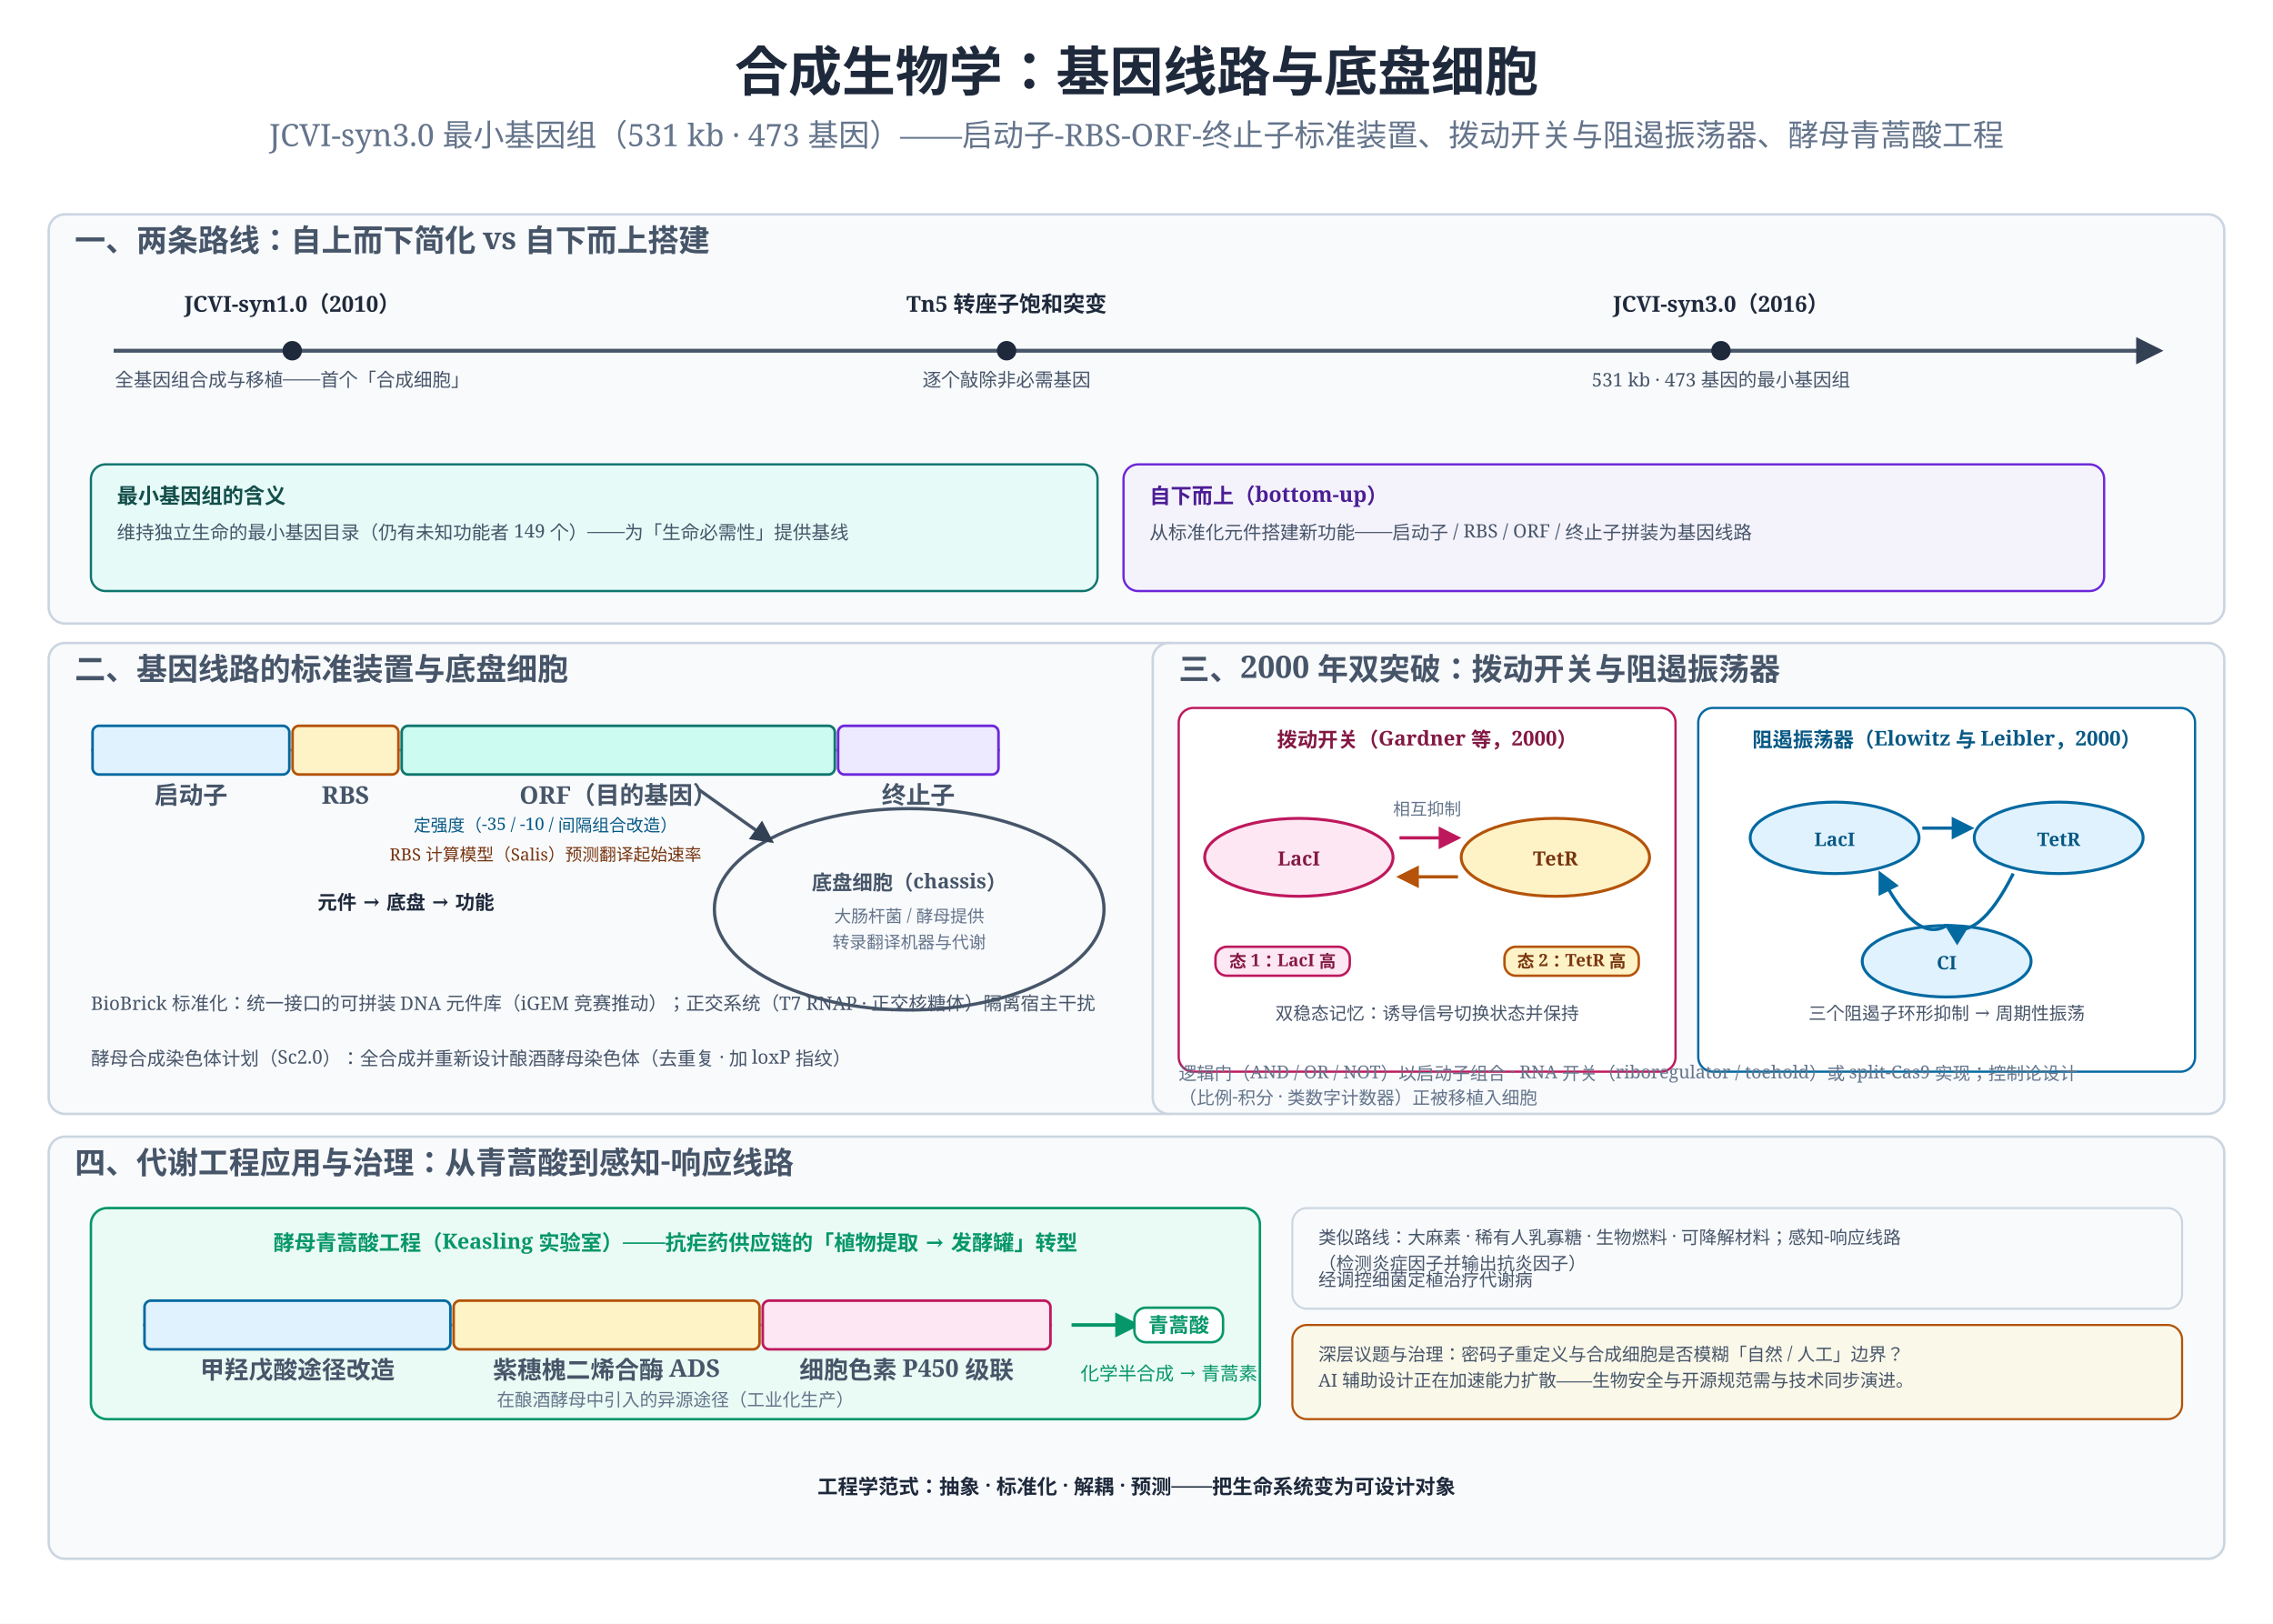
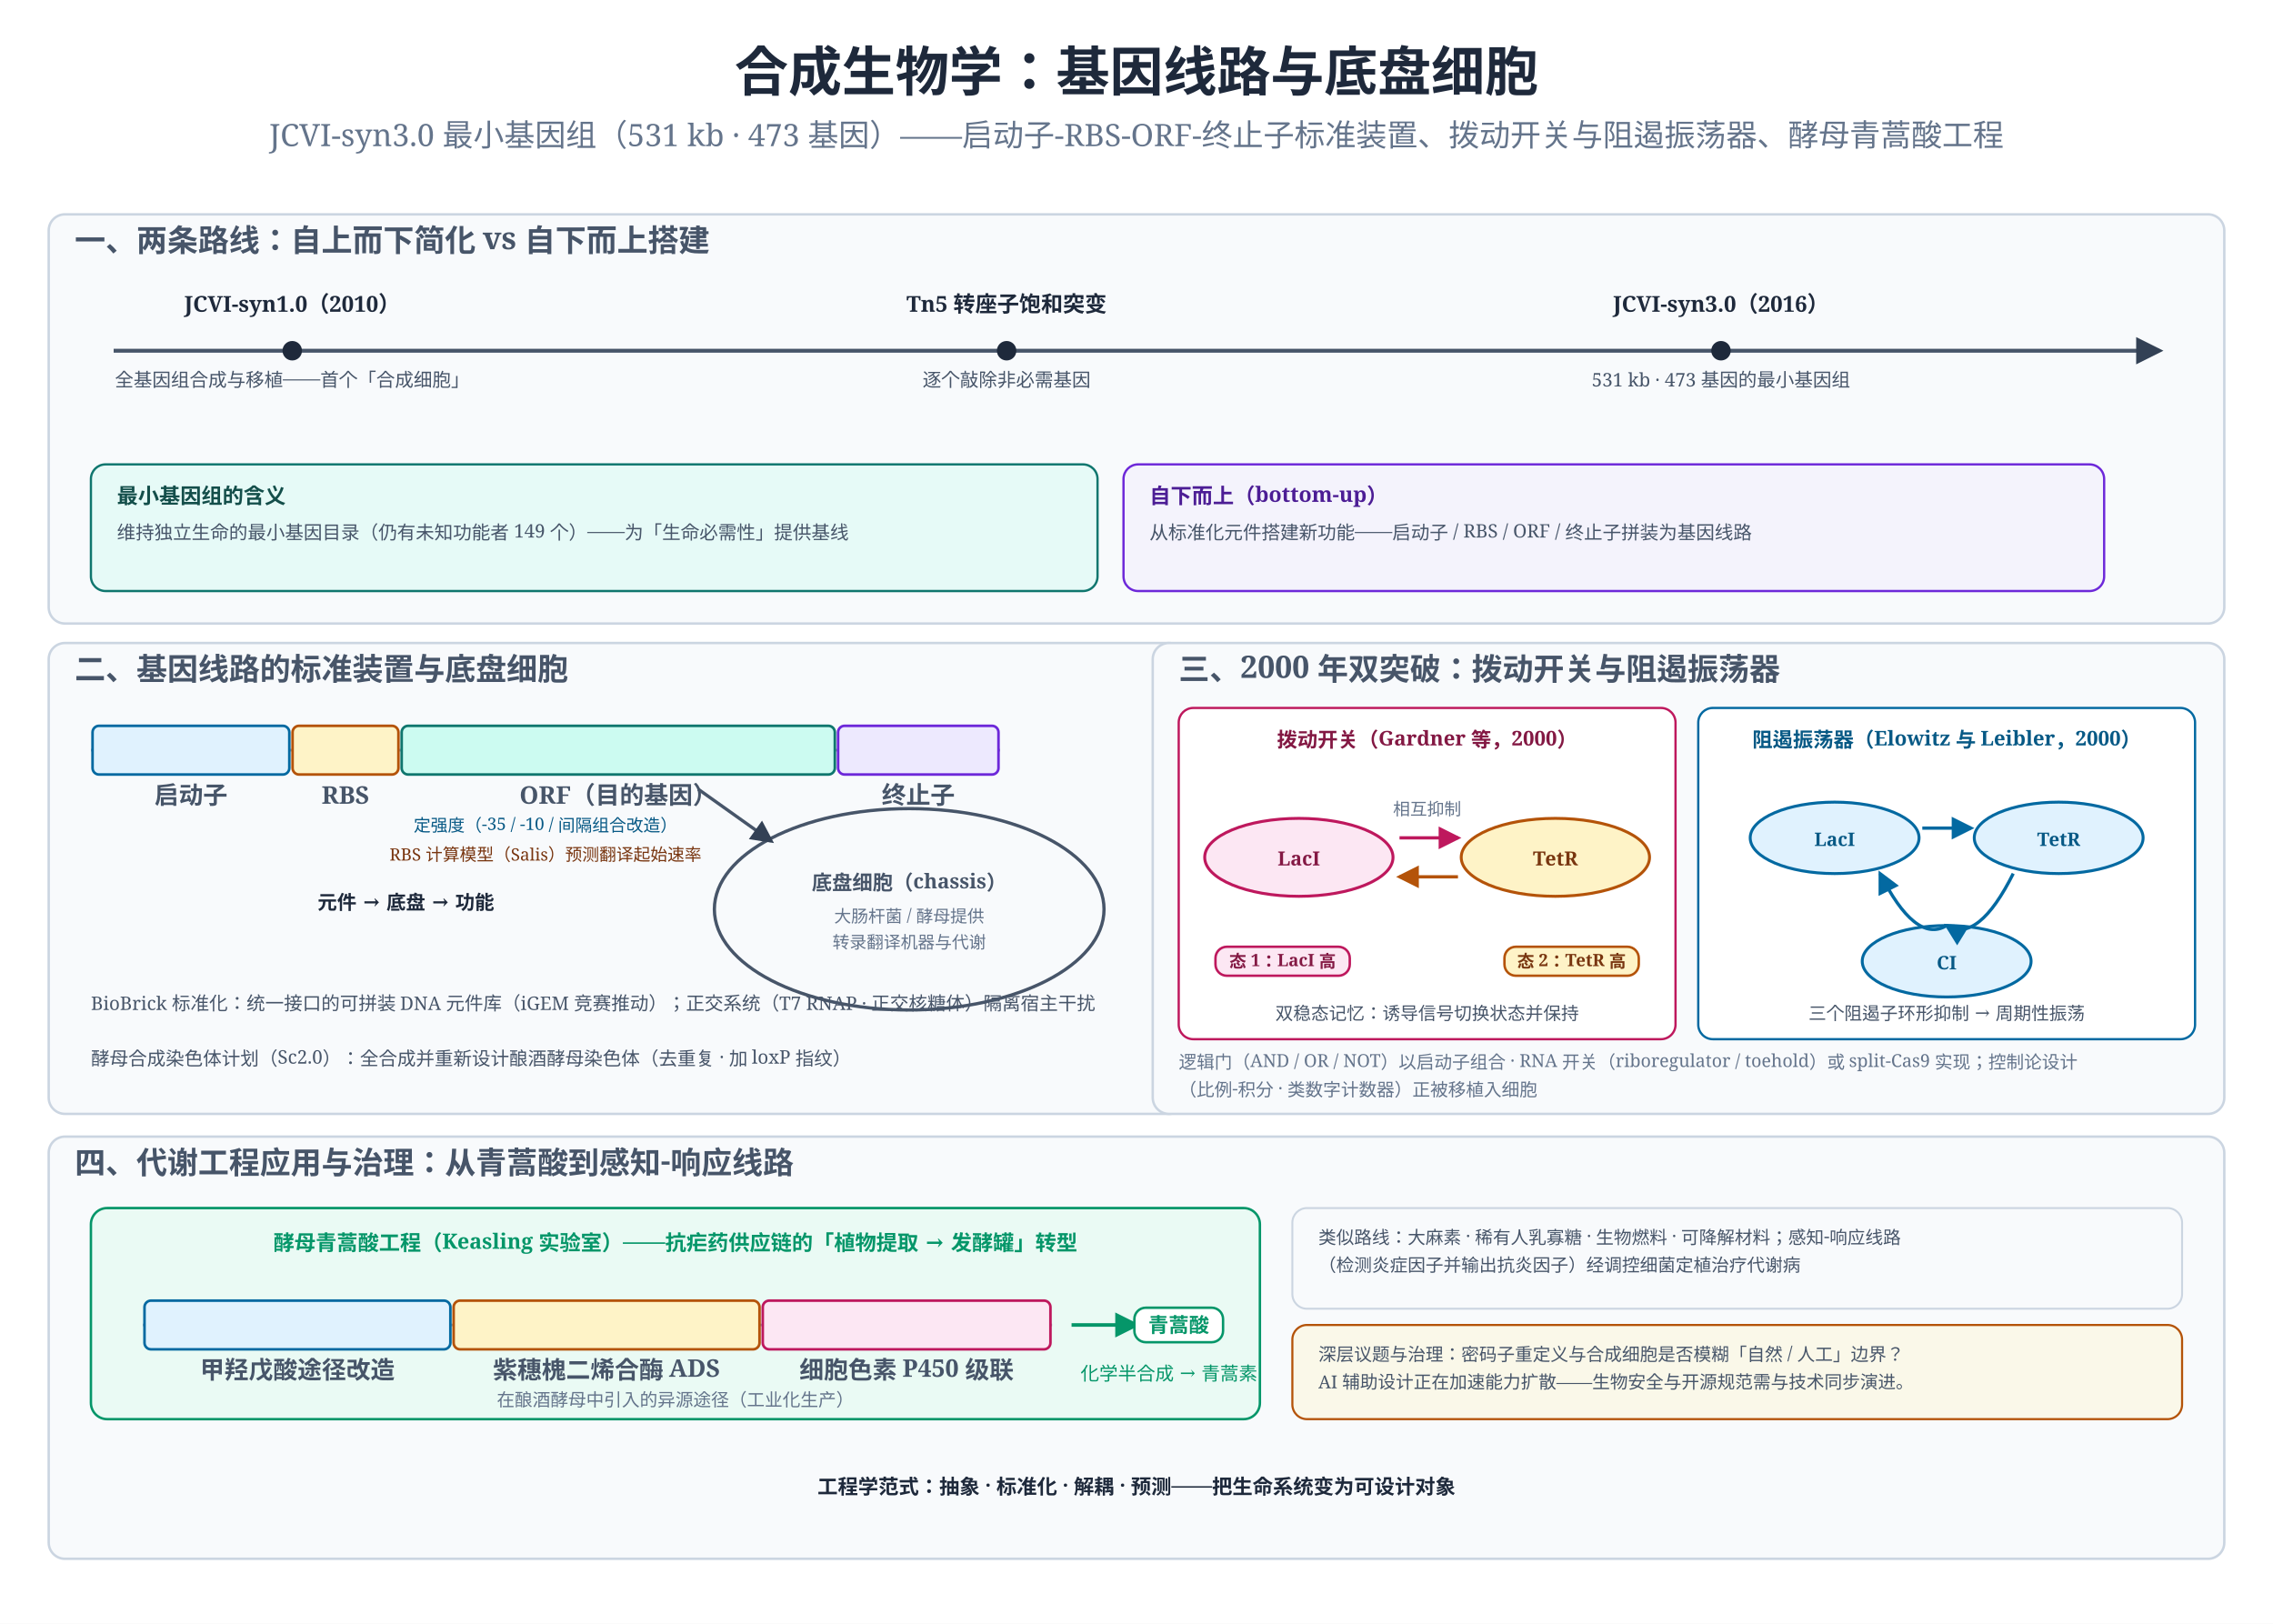
<svg xmlns="http://www.w3.org/2000/svg" width="1400" height="1000" viewBox="0 0 1400 1000" font-family="Noto Serif SC, LXGW WenKai, Songti SC, serif">
  <defs>
    <marker id="arr-ink" viewBox="0 0 10 10" refX="8.5" refY="5" markerWidth="7" markerHeight="7" orient="auto-start-reverse">
      <path d="M0,0 L10,5 L0,10 z" fill="#334155" />
    </marker>
    <marker id="arr-dna" viewBox="0 0 10 10" refX="8.5" refY="5" markerWidth="7" markerHeight="7" orient="auto-start-reverse">
      <path d="M0,0 L10,5 L0,10 z" fill="#0f766e" />
    </marker>
    <marker id="arr-rna" viewBox="0 0 10 10" refX="8.5" refY="5" markerWidth="7" markerHeight="7" orient="auto-start-reverse">
      <path d="M0,0 L10,5 L0,10 z" fill="#b45309" />
    </marker>
    <marker id="arr-pro" viewBox="0 0 10 10" refX="8.5" refY="5" markerWidth="7" markerHeight="7" orient="auto-start-reverse">
      <path d="M0,0 L10,5 L0,10 z" fill="#6d28d9" />
    </marker>
    <marker id="arr-enz" viewBox="0 0 10 10" refX="8.5" refY="5" markerWidth="7" markerHeight="7" orient="auto-start-reverse">
      <path d="M0,0 L10,5 L0,10 z" fill="#be185d" />
    </marker>
    <marker id="arr-acc" viewBox="0 0 10 10" refX="8.5" refY="5" markerWidth="7" markerHeight="7" orient="auto-start-reverse">
      <path d="M0,0 L10,5 L0,10 z" fill="#0369a1" />
    </marker>
    <marker id="arr-ok" viewBox="0 0 10 10" refX="8.5" refY="5" markerWidth="7" markerHeight="7" orient="auto-start-reverse">
      <path d="M0,0 L10,5 L0,10 z" fill="#059669" />
    </marker>
    <marker id="arr-warn" viewBox="0 0 10 10" refX="8.5" refY="5" markerWidth="7" markerHeight="7" orient="auto-start-reverse">
      <path d="M0,0 L10,5 L0,10 z" fill="#b45309" />
    </marker>
    <marker id="arr-bad" viewBox="0 0 10 10" refX="8.5" refY="5" markerWidth="7" markerHeight="7" orient="auto-start-reverse">
      <path d="M0,0 L10,5 L0,10 z" fill="#dc2626" />
    </marker>
    <marker id="arr-mute" viewBox="0 0 10 10" refX="8.5" refY="5" markerWidth="7" markerHeight="7" orient="auto-start-reverse">
      <path d="M0,0 L10,5 L0,10 z" fill="#94a3b8" />
    </marker>
  </defs>
  <rect x="0" y="0" width="1400" height="1000" fill="#ffffff" />
  <text x="700" y="56" text-anchor="middle" font-size="33" font-weight="700" fill="#1e293b">合成生物学：基因线路与底盘细胞</text>
  <text x="700" y="90" text-anchor="middle" font-size="19" fill="#64748b">JCVI-syn3.0 最小基因组（531 kb · 473 基因）——启动子-RBS-ORF-终止子标准装置、拨动开关与阻遏振荡器、酵母青蒿酸工程</text>
  <rect x="30" y="132" width="1340" height="252" rx="10" fill="#f8fafc" stroke="#cbd5e1" stroke-width="1.5" />
  <text x="46" y="154.84" font-size="19" fill="#475569" font-weight="700">一、两条路线：自上而下简化 vs 自下而上搭建</text>
  <line x1="70" y1="216" x2="1330" y2="216" stroke="#475569" stroke-width="2.4" marker-end="url(#arr-ink)" />
  <circle cx="180" cy="216" r="6" fill="#1e293b" />
  <text x="180" y="192" font-size="13.5" fill="#1e293b" text-anchor="middle" font-weight="700">JCVI-syn1.0（2010）</text>
  <text x="180" y="238" font-size="11.5" fill="#475569" text-anchor="middle">全基因组合成与移植——首个「合成细胞」</text>
  <circle cx="620" cy="216" r="6" fill="#1e293b" />
  <text x="620" y="192" font-size="13.5" fill="#1e293b" text-anchor="middle" font-weight="700">Tn5 转座子饱和突变</text>
  <text x="620" y="238" font-size="11.5" fill="#475569" text-anchor="middle">逐个敲除非必需基因</text>
  <circle cx="1060" cy="216" r="6" fill="#1e293b" />
  <text x="1060" y="192" font-size="13.5" fill="#1e293b" text-anchor="middle" font-weight="700">JCVI-syn3.0（2016）</text>
  <text x="1060" y="238" font-size="11.5" fill="#475569" text-anchor="middle">531 kb · 473 基因的最小基因组</text>
  <rect x="56" y="286" width="620" height="78" rx="9" fill="#ccfbf1" fill-opacity="0.4" stroke="#0f766e" stroke-width="1.4" />
  <text x="72" y="310" font-size="13" fill="#134e4a" font-weight="700">最小基因组的含义</text>
  <text x="72" y="332" font-size="11.5" fill="#475569">维持独立生命的最小基因目录（仍有未知功能者 149 个）——为「生命必需性」提供基线</text>
  <rect x="692" y="286" width="604" height="78" rx="9" fill="#ede9fe" fill-opacity="0.4" stroke="#6d28d9" stroke-width="1.4" />
  <text x="708" y="310" font-size="13" fill="#4c1d95" font-weight="700">自下而上（bottom-up）</text>
  <text x="708" y="332" font-size="11.5" fill="#475569">从标准化元件搭建新功能——启动子 / RBS / ORF / 终止子拼装为基因线路</text>
  <rect x="30" y="396" width="700" height="290" rx="10" fill="#f8fafc" stroke="#cbd5e1" stroke-width="1.5" />
  <text x="46" y="418.84" font-size="19" fill="#475569" font-weight="700">二、基因线路的标准装置与底盘细胞</text>
  <line x1="56" y1="462" x2="616" y2="462" stroke="#94a3b8" stroke-width="1.6" />
  <rect x="57" y="447" width="121.2" height="30" rx="4" fill="#e0f2fe" stroke="#0369a1" stroke-width="1.6" />
  <text x="117.6" y="495" font-size="15" fill="#475569" text-anchor="middle" font-weight="600">启动子</text>
  <rect x="180.2" y="447" width="65.2" height="30" rx="4" fill="#fef3c7" stroke="#b45309" stroke-width="1.6" />
  <text x="212.8" y="495" font-size="15" fill="#475569" text-anchor="middle" font-weight="600">RBS</text>
  <rect x="247.4" y="447" width="266.8" height="30" rx="4" fill="#ccfbf1" stroke="#0f766e" stroke-width="1.6" />
  <text x="380.8" y="495" font-size="15" fill="#475569" text-anchor="middle" font-weight="600">ORF（目的基因）</text>
  <rect x="516.2" y="447" width="98.8" height="30" rx="4" fill="#ede9fe" stroke="#6d28d9" stroke-width="1.6" />
  <text x="565.6" y="495" font-size="15" fill="#475569" text-anchor="middle" font-weight="600">终止子</text>
  <text x="336" y="512" font-size="10.5" fill="#075985" text-anchor="middle">定强度（-35 / -10 / 间隔组合改造）</text>
  <text x="336" y="530" font-size="10.5" fill="#78350f" text-anchor="middle">RBS 计算模型（Salis）预测翻译起始速率</text>
  <ellipse cx="560" cy="560" rx="120" ry="62" fill="#f8fafc" stroke="#475569" stroke-width="2" />
  <text x="560" y="548" font-size="12.5" fill="#475569" text-anchor="middle" font-weight="700">底盘细胞（chassis）</text>
  <text x="560" y="568" font-size="10.5" fill="#64748b" text-anchor="middle">大肠杆菌 / 酵母提供</text>
  <text x="560" y="584" font-size="10.5" fill="#64748b" text-anchor="middle">转录翻译机器与代谢</text>
  <line x1="430" y1="486" x2="475" y2="518" stroke="#475569" stroke-width="2" marker-end="url(#arr-ink)" />
  <text x="250" y="560" font-size="12" fill="#1e293b" text-anchor="middle" font-weight="600">元件 → 底盘 → 功能</text>
  <text x="56" y="622" font-size="11.5" fill="#475569">BioBrick 标准化：统一接口的可拼装 DNA 元件库（iGEM 竞赛推动）；正交系统（T7 RNAP · 正交核糖体）隔离宿主干扰</text>
  <text x="56" y="656" font-size="11.5" fill="#475569">酵母合成染色体计划（Sc2.0）：全合成并重新设计酿酒酵母染色体（去重复 · 加 loxP 指纹）</text>
  <rect x="710" y="396" width="660" height="290" rx="10" fill="#f8fafc" stroke="#cbd5e1" stroke-width="1.5" />
  <text x="726" y="418.84" font-size="19" fill="#475569" font-weight="700">三、2000 年双突破：拨动开关与阻遏振荡器</text>
-   <rect x="726" y="436" width="306" height="224" rx="9" fill="#ffffff" stroke="#be185d" stroke-width="1.4" />
+   <rect x="726" y="436" width="306" height="204" rx="9" fill="#ffffff" stroke="#be185d" stroke-width="1.4" />
  <text x="879" y="460" font-size="12.5" fill="#831843" text-anchor="middle" font-weight="700">拨动开关（Gardner 等，2000）</text>
  <ellipse cx="800" cy="528" rx="58" ry="24" fill="#fce7f3" stroke="#be185d" stroke-width="1.8" />
  <text x="800" y="533" font-size="12" fill="#831843" text-anchor="middle" font-weight="700">LacI</text>
  <ellipse cx="958" cy="528" rx="58" ry="24" fill="#fef3c7" stroke="#b45309" stroke-width="1.8" />
  <text x="958" y="533" font-size="12" fill="#78350f" text-anchor="middle" font-weight="700">TetR</text>
  <line x1="862" y1="516" x2="898" y2="516" stroke="#be185d" stroke-width="2" marker-end="url(#arr-enz)" />
  <line x1="898" y1="540" x2="862" y2="540" stroke="#b45309" stroke-width="2" marker-end="url(#arr-rna)" />
  <text x="879" y="502" font-size="10.5" fill="#64748b" text-anchor="middle">相互抑制</text>
  <rect x="748.635" y="583.075" width="82.73" height="17.85" rx="7" fill="#fce7f3" stroke="#be185d" stroke-width="1.5" />
  <text x="790" y="595.78" font-size="10.5" fill="#831843" text-anchor="middle" font-weight="700">态 1：LacI 高</text>
  <rect x="926.635" y="583.075" width="82.73" height="17.85" rx="7" fill="#fef3c7" stroke="#b45309" stroke-width="1.5" />
  <text x="968" y="595.78" font-size="10.5" fill="#78350f" text-anchor="middle" font-weight="700">态 2：TetR 高</text>
  <text x="879" y="628" font-size="11" fill="#475569" text-anchor="middle">双稳态记忆：诱导信号切换状态并保持</text>
-   <rect x="1046" y="436" width="306" height="224" rx="9" fill="#ffffff" stroke="#0369a1" stroke-width="1.4" />
+   <rect x="1046" y="436" width="306" height="204" rx="9" fill="#ffffff" stroke="#0369a1" stroke-width="1.4" />
  <text x="1199" y="460" font-size="12.5" fill="#075985" text-anchor="middle" font-weight="700">阻遏振荡器（Elowitz 与 Leibler，2000）</text>
  <ellipse cx="1130" cy="516" rx="52" ry="22" fill="#e0f2fe" stroke="#0369a1" stroke-width="1.8" />
  <text x="1130" y="521" font-size="11.5" fill="#075985" text-anchor="middle" font-weight="700">LacI</text>
  <ellipse cx="1268" cy="516" rx="52" ry="22" fill="#e0f2fe" stroke="#0369a1" stroke-width="1.8" />
  <text x="1268" y="521" font-size="11.5" fill="#075985" text-anchor="middle" font-weight="700">TetR</text>
  <ellipse cx="1199" cy="592" rx="52" ry="22" fill="#e0f2fe" stroke="#0369a1" stroke-width="1.8" />
  <text x="1199" y="597" font-size="11.5" fill="#075985" text-anchor="middle" font-weight="700">CI</text>
  <line x1="1184" y1="510" x2="1214" y2="510" stroke="#0369a1" stroke-width="2" marker-end="url(#arr-acc)" />
  <path d="M1240,538 C1226,566 1212,578 1199,570" fill="none" stroke="#0369a1" stroke-width="2" marker-end="url(#arr-acc)" />
  <path d="M1199,570 C1186,578 1172,566 1158,538" fill="none" stroke="#0369a1" stroke-width="2" marker-end="url(#arr-acc)" />
  <text x="1199" y="628" font-size="11" fill="#475569" text-anchor="middle">三个阻遏子环形抑制 → 周期性振荡</text>
-   <text x="726" y="665" font-size="11" fill="#64748b">逻辑门（AND / OR / NOT）以启动子组合 · RNA 开关（riboregulator / toehold）或 split-Cas9 实现；控制论设计</text>
-   <text x="726" y="680" font-size="11" fill="#64748b">（比例-积分 · 类数字计数器）正被移植入细胞</text>
+   <text x="726" y="658" font-size="11" fill="#64748b">逻辑门（AND / OR / NOT）以启动子组合 · RNA 开关（riboregulator / toehold）或 split-Cas9 实现；控制论设计</text>
+   <text x="726" y="675" font-size="11" fill="#64748b">（比例-积分 · 类数字计数器）正被移植入细胞</text>
  <rect x="30" y="700" width="1340" height="260" rx="10" fill="#f8fafc" stroke="#cbd5e1" stroke-width="1.5" />
  <text x="46" y="722.84" font-size="19" fill="#475569" font-weight="700">四、代谢工程应用与治理：从青蒿酸到感知-响应线路</text>
  <rect x="56" y="744" width="720" height="130" rx="10" fill="#d1fae5" fill-opacity="0.35" stroke="#059669" stroke-width="1.5" />
  <text x="416" y="770" font-size="13" fill="#059669" text-anchor="middle" font-weight="700">酵母青蒿酸工程（Keasling 实验室）——抗疟药供应链的「植物提取 → 发酵罐」转型</text>
  <line x1="88" y1="816" x2="648" y2="816" stroke="#94a3b8" stroke-width="1.6" />
  <rect x="89" y="801" width="188.4" height="30" rx="4" fill="#e0f2fe" stroke="#0369a1" stroke-width="1.6" />
  <text x="183.2" y="849" font-size="15" fill="#475569" text-anchor="middle" font-weight="600">甲羟戊酸途径改造</text>
  <rect x="279.4" y="801" width="188.4" height="30" rx="4" fill="#fef3c7" stroke="#b45309" stroke-width="1.6" />
  <text x="373.6" y="849" font-size="15" fill="#475569" text-anchor="middle" font-weight="600">紫穗槐二烯合酶 ADS</text>
  <rect x="469.8" y="801" width="177.2" height="30" rx="4" fill="#fce7f3" stroke="#be185d" stroke-width="1.6" />
  <text x="558.4" y="849" font-size="15" fill="#475569" text-anchor="middle" font-weight="600">细胞色素 P450 级联</text>
  <line x1="660" y1="816" x2="700" y2="816" stroke="#059669" stroke-width="2.2" marker-end="url(#arr-ok)" />
  <rect x="698.688" y="805.375" width="54.625" height="21.25" rx="7" fill="#ffffff" stroke="#059669" stroke-width="1.5" />
  <text x="726" y="820.5" font-size="12.5" fill="#059669" text-anchor="middle" font-weight="700">青蒿酸</text>
  <text x="720" y="850" font-size="11.5" fill="#059669" text-anchor="middle">化学半合成 → 青蒿素</text>
  <text x="416" y="866" font-size="11" fill="#64748b" text-anchor="middle">在酿酒酵母中引入的异源途径（工业化生产）</text>
  <rect x="796" y="744" width="548" height="62" rx="9" fill="#f8fafc" stroke="#cbd5e1" stroke-width="1.2" />
  <text x="812" y="766" font-size="11" fill="#475569">类似路线：大麻素 · 稀有人乳寡糖 · 生物燃料 · 可降解材料；感知-响应线路</text>
-   <text x="812" y="782" font-size="11" fill="#475569">（检测炎症因子并输出抗炎因子）</text>
-   <text x="812" y="792" font-size="11" fill="#475569">经调控细菌定植治疗代谢病</text>
+   <text x="812" y="783" font-size="11" fill="#475569">（检测炎症因子并输出抗炎因子）经调控细菌定植治疗代谢病</text>
  <rect x="796" y="816" width="548" height="58" rx="9" fill="#fef3c7" fill-opacity="0.35" stroke="#b45309" stroke-width="1.3" />
  <text x="812" y="838" font-size="11" fill="#475569">深层议题与治理：密码子重定义与合成细胞是否模糊「自然 / 人工」边界？</text>
-   <text x="812" y="854" font-size="11" fill="#475569">AI 辅助设计正在加速能力扩散——生物安全与开源规范需与技术同步演进。</text>
+   <text x="812" y="855" font-size="11" fill="#475569">AI 辅助设计正在加速能力扩散——生物安全与开源规范需与技术同步演进。</text>
  <text x="700" y="920" font-size="12.5" fill="#1e293b" text-anchor="middle" font-weight="600">工程学范式：抽象 · 标准化 · 解耦 · 预测——把生命系统变为可设计对象</text>
</svg>
